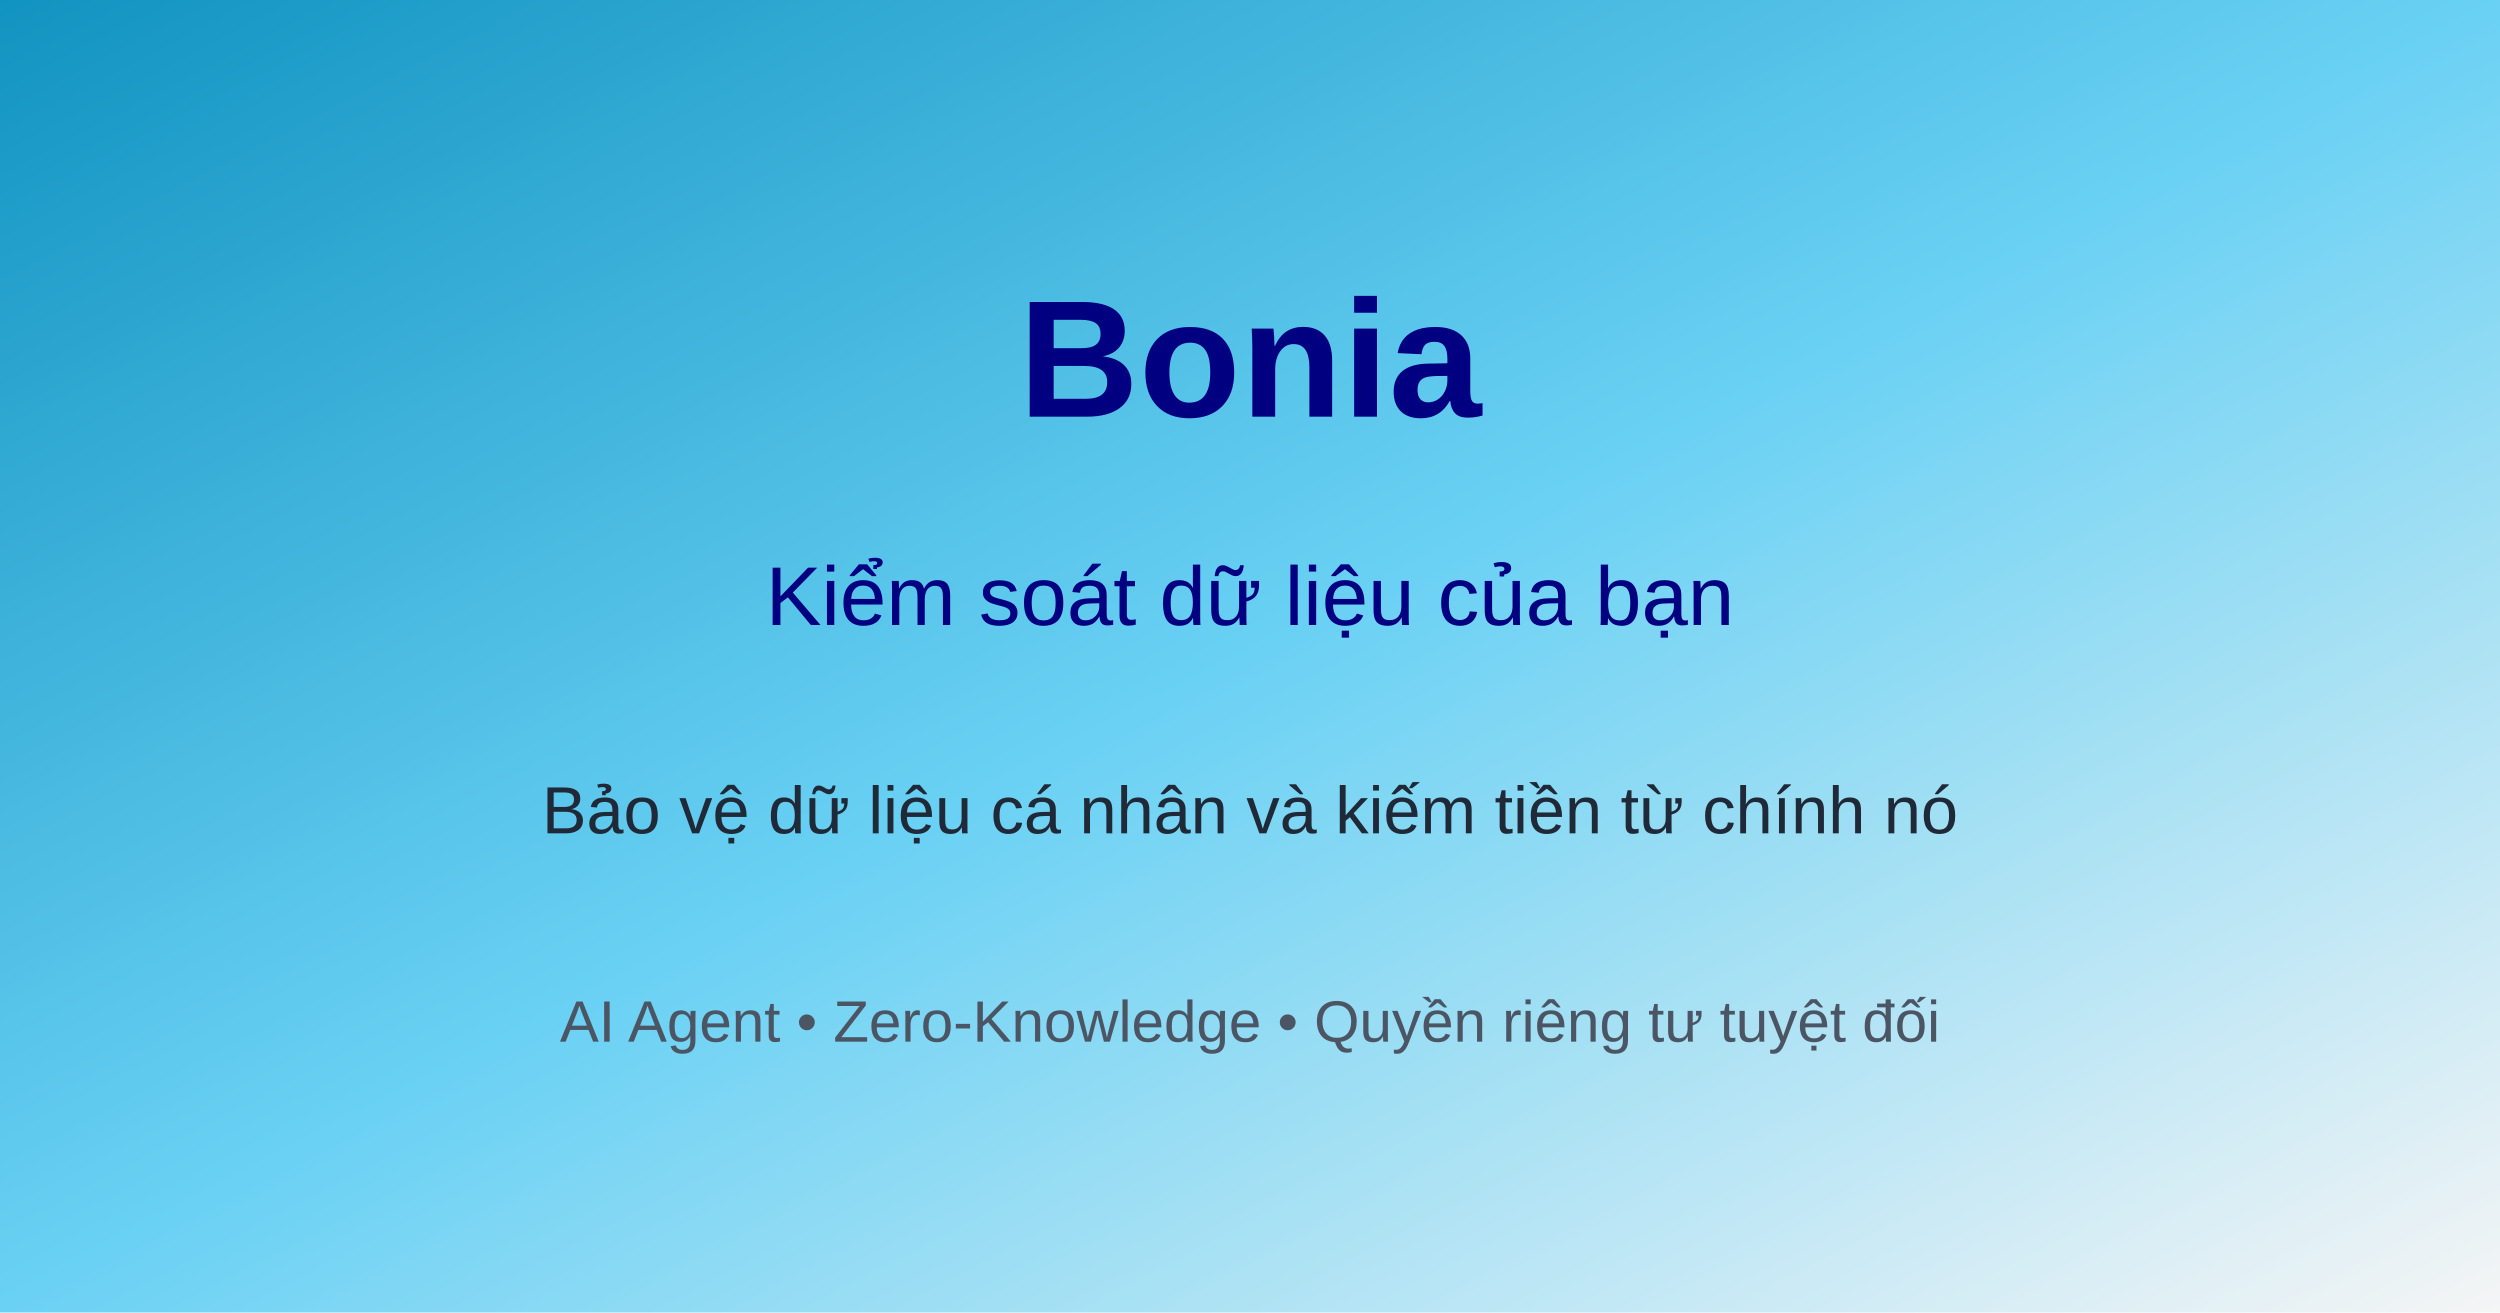
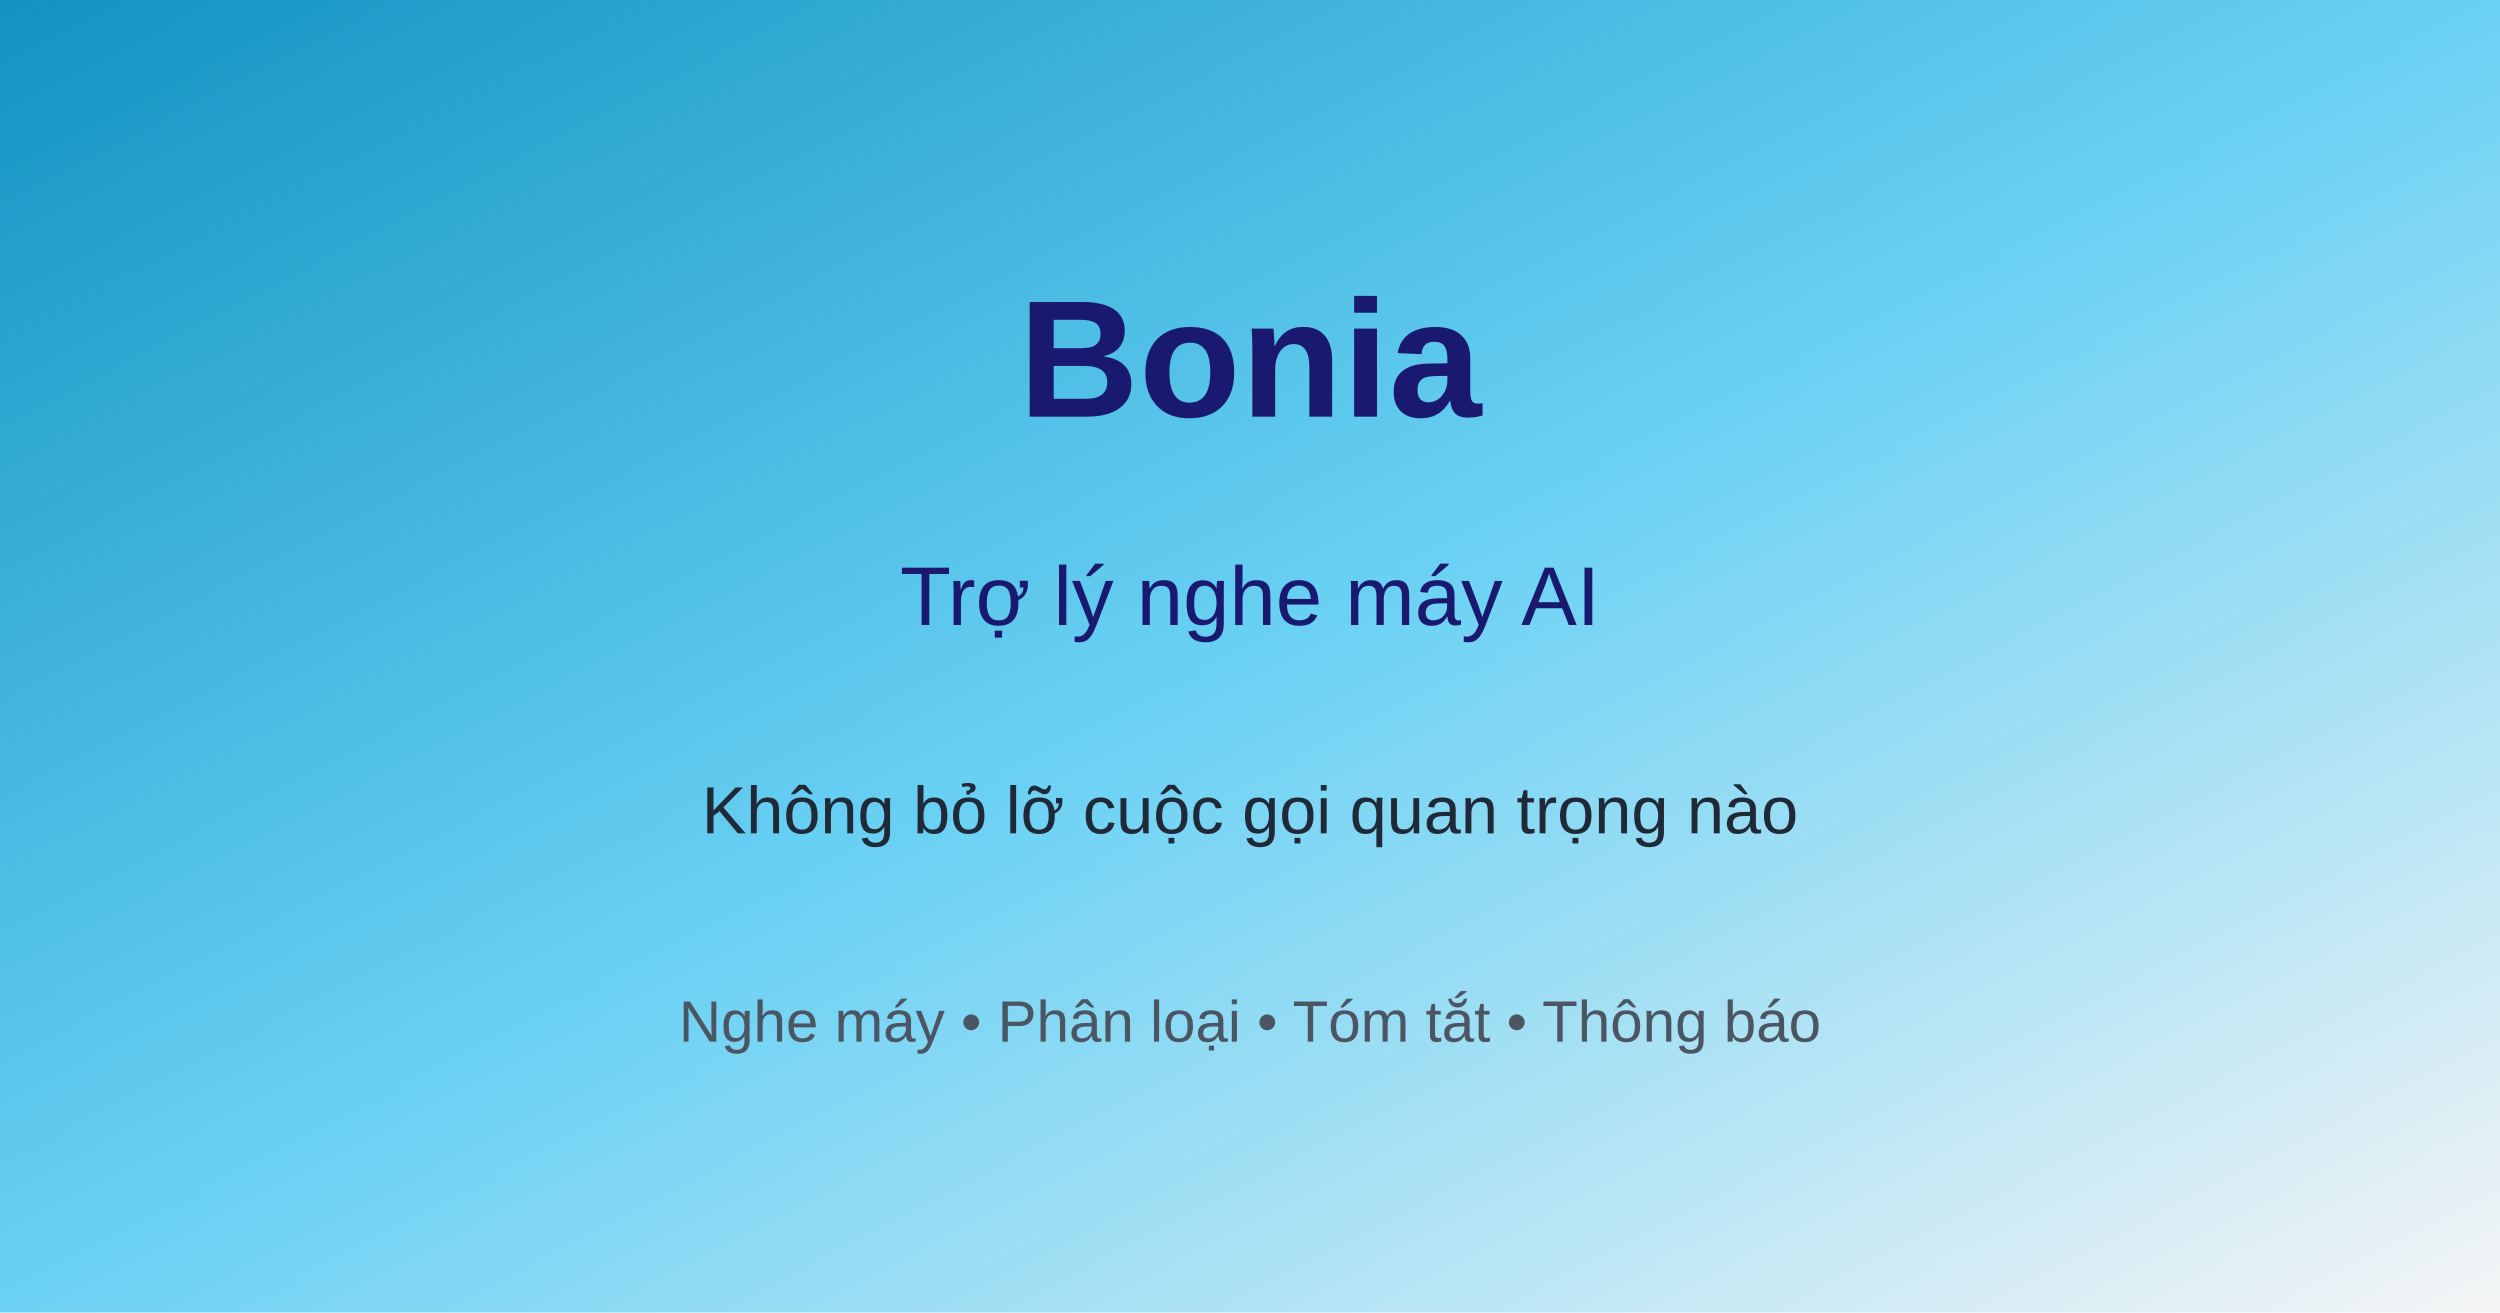
<svg xmlns="http://www.w3.org/2000/svg" viewBox="0 0 1200 630">
  <defs>
    <linearGradient id="bgGrad" x1="0%" y1="0%" x2="100%" y2="100%">
      <stop offset="0%" style="stop-color:#1193C1;stop-opacity:1" />
      <stop offset="50%" style="stop-color:#6AD1F4;stop-opacity:1" />
      <stop offset="100%" style="stop-color:#F5F5F5;stop-opacity:1" />
    </linearGradient>
  </defs>
  <rect width="1200" height="630" fill="url(#bgGrad)" />
-   <text x="600" y="200" font-family="Arial, sans-serif" font-size="80" font-weight="bold" fill="#000080" text-anchor="middle">Bonia</text>
-   <text x="600" y="300" font-family="Arial, sans-serif" font-size="40" fill="#000080" text-anchor="middle">Kiểm soát dữ liệu của bạn</text>
-   <text x="600" y="400" font-family="Arial, sans-serif" font-size="32" fill="#1f2937" text-anchor="middle">Bảo vệ dữ liệu cá nhân và kiếm tiền từ chính nó</text>
-   <text x="600" y="500" font-family="Arial, sans-serif" font-size="28" fill="#4b5563" text-anchor="middle">AI Agent • Zero-Knowledge • Quyền riêng tư tuyệt đối</text>
+   <text x="600" y="200" font-family="Arial, sans-serif" font-size="80" font-weight="bold" fill="#191970" text-anchor="middle">Bonia</text>
+   <text x="600" y="300" font-family="Arial, sans-serif" font-size="40" fill="#191970" text-anchor="middle">Trợ lý nghe máy AI</text>
+   <text x="600" y="400" font-family="Arial, sans-serif" font-size="32" fill="#1f2937" text-anchor="middle">Không bỏ lỡ cuộc gọi quan trọng nào</text>
+   <text x="600" y="500" font-family="Arial, sans-serif" font-size="28" fill="#4b5563" text-anchor="middle">Nghe máy • Phân loại • Tóm tắt • Thông báo</text>
</svg>
